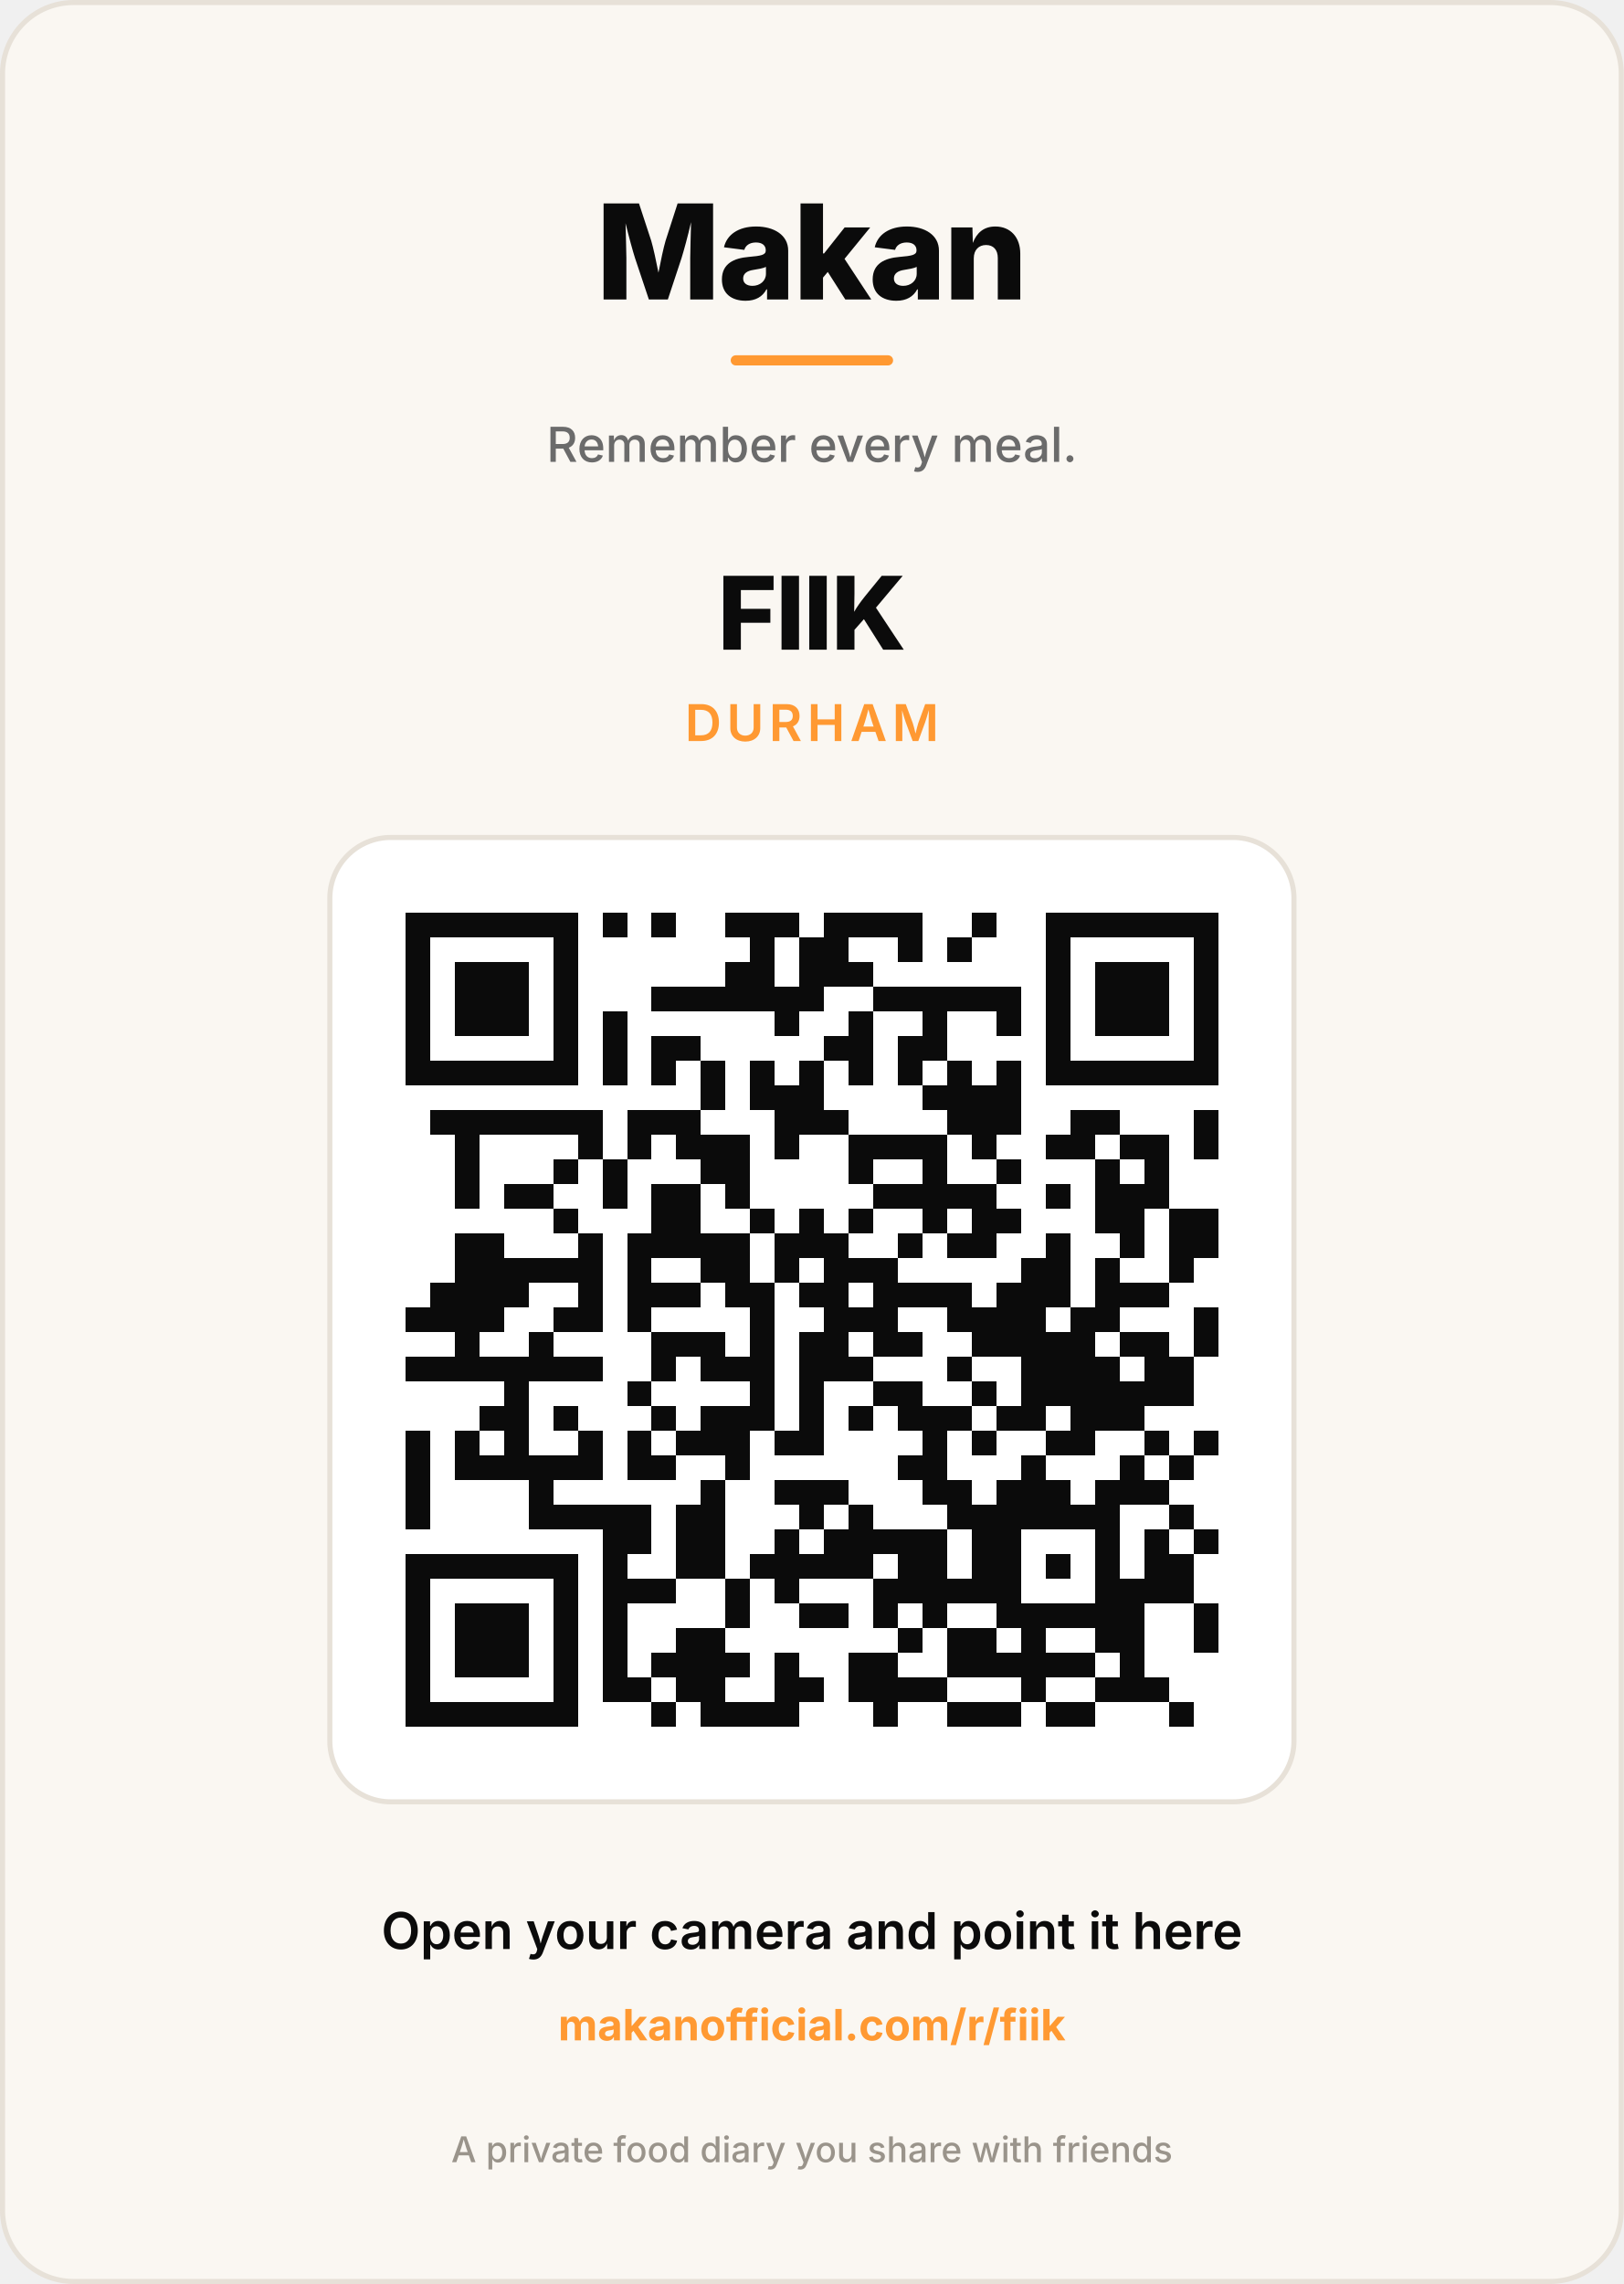
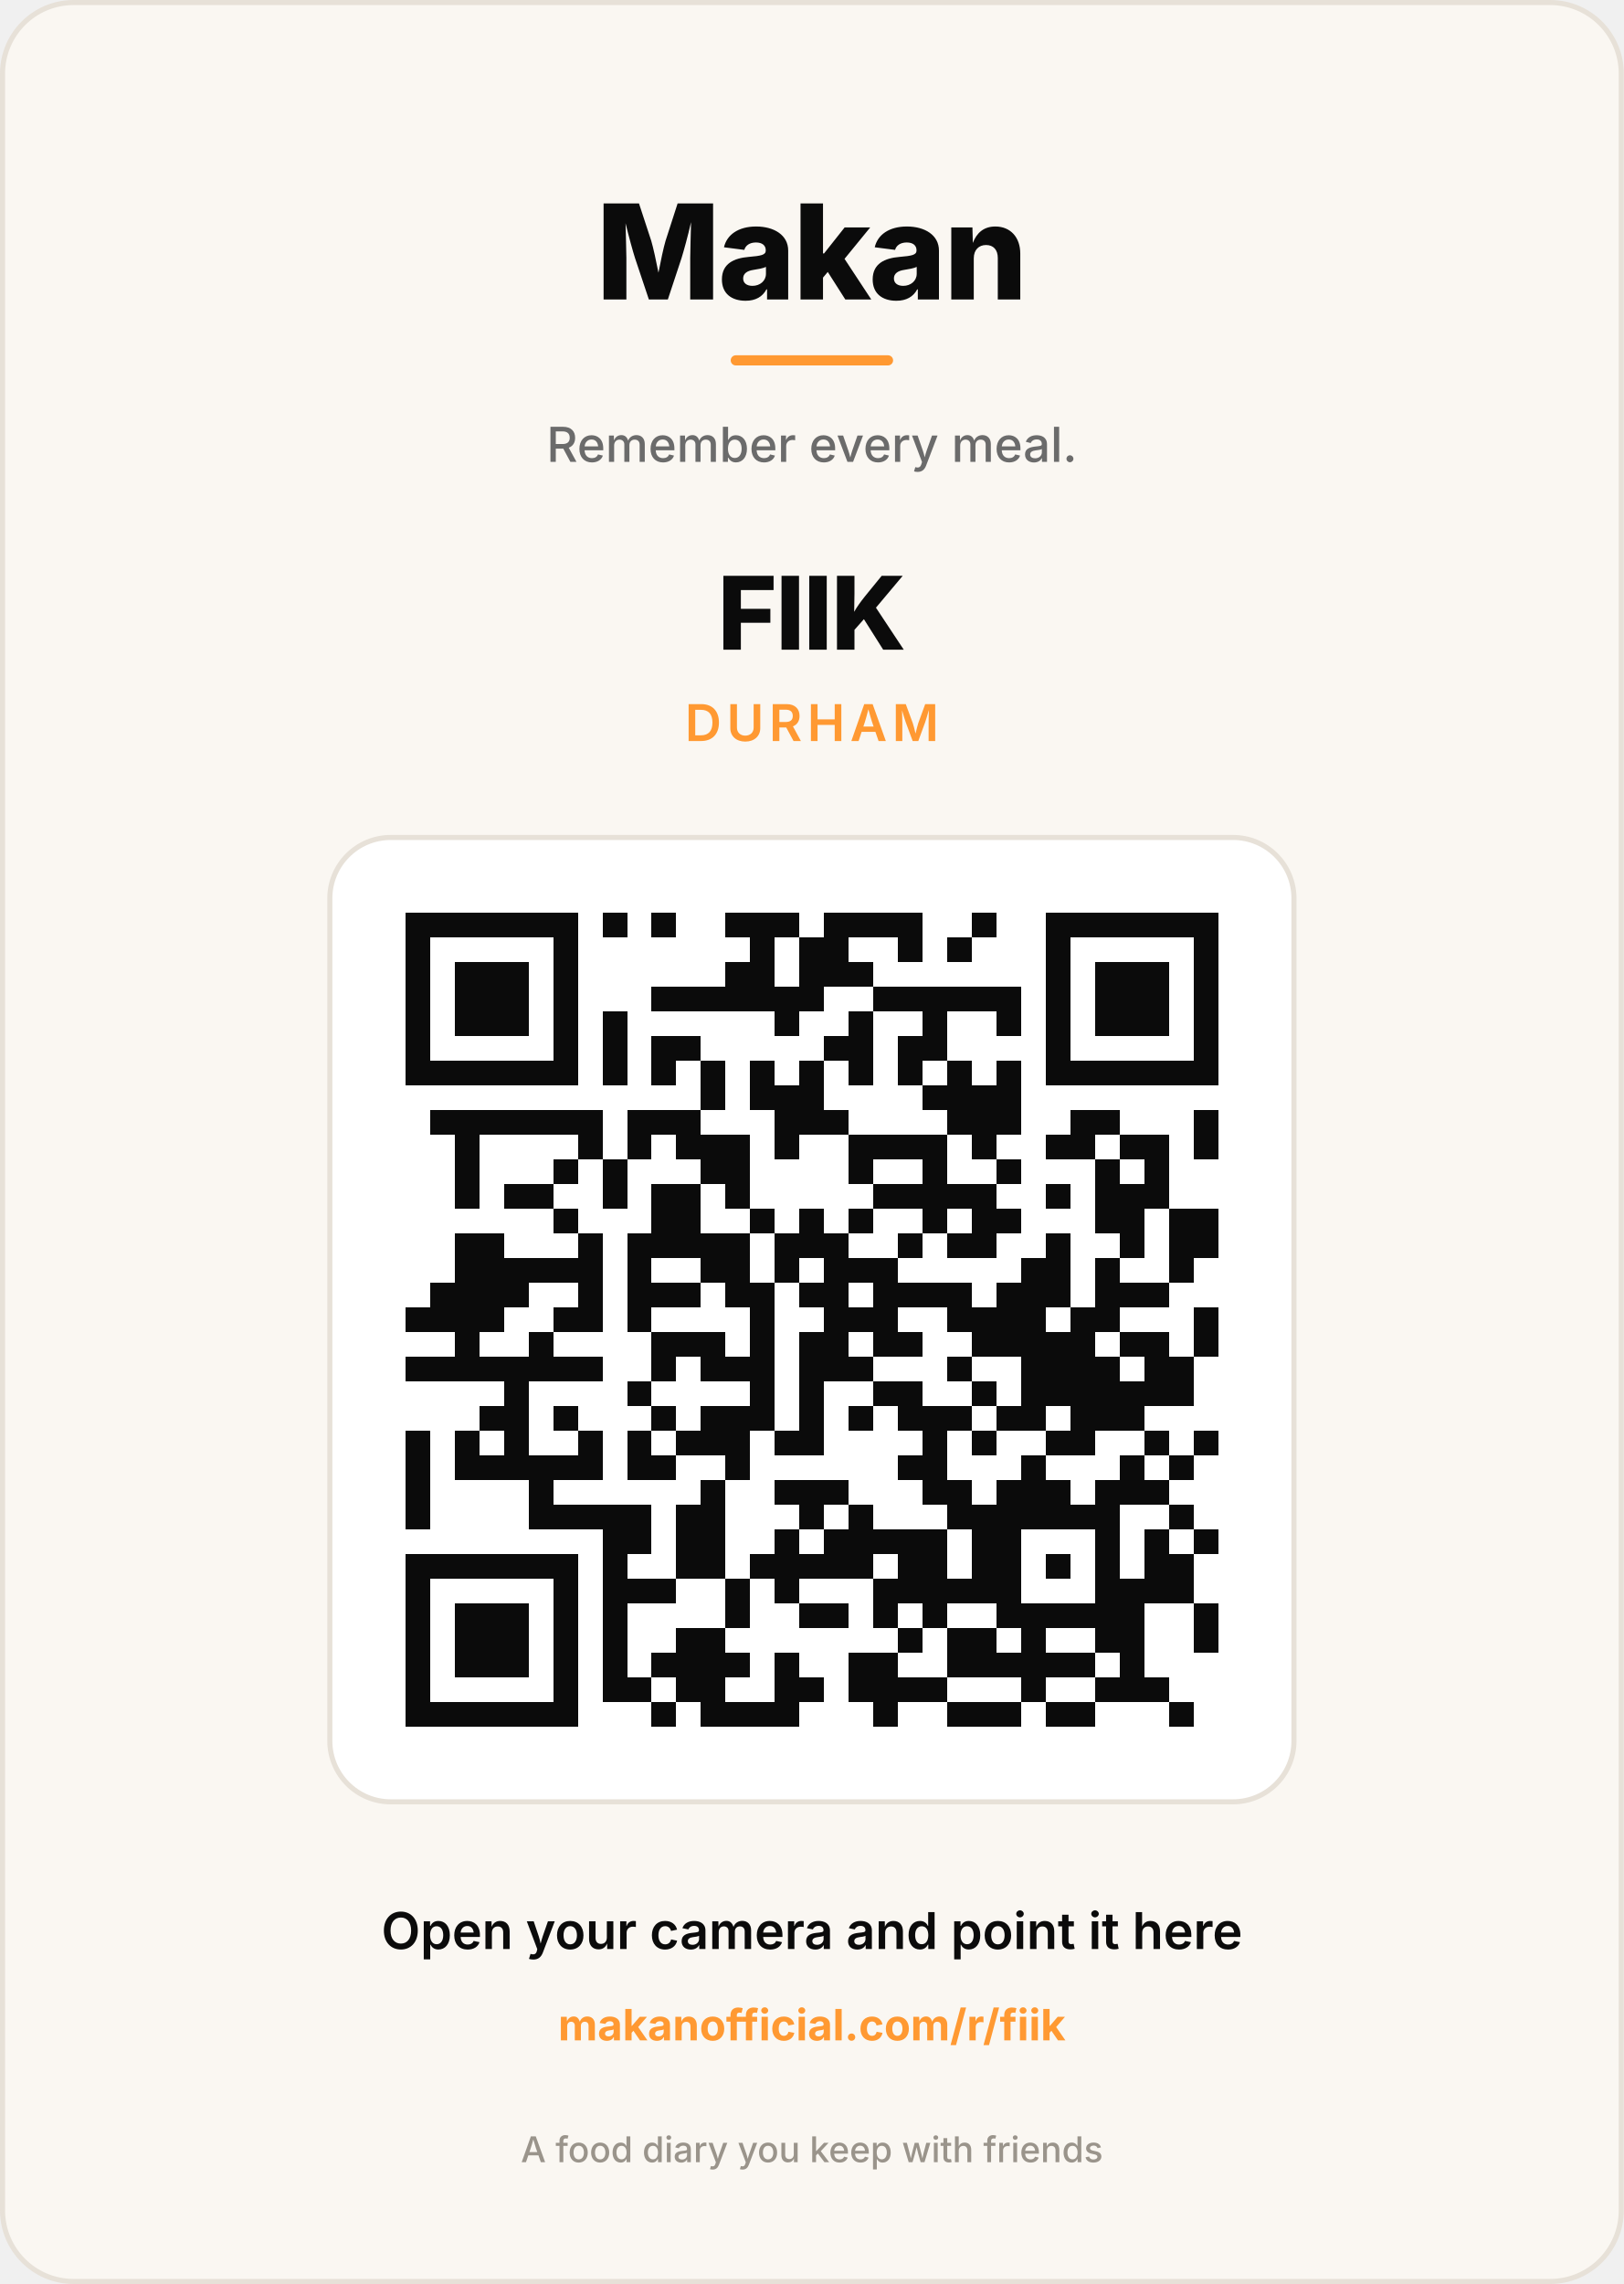
<svg xmlns="http://www.w3.org/2000/svg" width="640" height="900" viewBox="0 0 640 900">
  <rect x="1" y="1" width="638" height="898" rx="28" fill="#FAF7F2" stroke="#E7E1D8" stroke-width="2" />
  <text x="320" y="118" text-anchor="middle" font-family="Plus Jakarta Sans, system-ui, -apple-system, Segoe UI, sans-serif" font-size="52" font-weight="800" letter-spacing="-1" fill="#0B0B0B">Makan</text>
  <rect x="288" y="140" width="64" height="4" rx="2" fill="#FF9932" />
  <text x="320" y="182" text-anchor="middle" font-family="Plus Jakarta Sans, system-ui, -apple-system, Segoe UI, sans-serif" font-size="19" font-weight="500" fill="#6B6B6B">Remember every meal.</text>
  <text x="320" y="256" text-anchor="middle" font-family="Plus Jakarta Sans, system-ui, -apple-system, Segoe UI, sans-serif" font-size="40" font-weight="800" letter-spacing="-0.5" fill="#0B0B0B">FIIK</text>
  <text x="320" y="292" text-anchor="middle" font-family="Plus Jakarta Sans, system-ui, -apple-system, Segoe UI, sans-serif" font-size="20" font-weight="600" letter-spacing="2" fill="#FF9932">DURHAM</text>
  <rect x="130" y="330" width="380" height="380" rx="24" fill="#FFFFFF" stroke="#E7E1D8" stroke-width="2" />
  <svg x="150" y="350" width="340" height="340" viewBox="0 0 35 35" shape-rendering="crispEdges">
    <path fill="#FFFFFF" d="M0 0h35v35H0z" />
    <path stroke="#0B0B0B" d="M1 1.5h7m1 0h1m1 0h1m2 0h3m1 0h4m2 0h1m2 0h7M1 2.5h1m5 0h1m7 0h1m1 0h2m2 0h1m1 0h1m3 0h1m5 0h1M1 3.5h1m1 0h3m1 0h1m6 0h2m1 0h3m7 0h1m1 0h3m1 0h1M1 4.5h1m1 0h3m1 0h1m3 0h7m2 0h6m1 0h1m1 0h3m1 0h1M1 5.5h1m1 0h3m1 0h1m1 0h1m6 0h1m2 0h1m2 0h1m2 0h1m1 0h1m1 0h3m1 0h1M1 6.5h1m5 0h1m1 0h1m1 0h2m5 0h2m1 0h2m4 0h1m5 0h1M1 7.5h7m1 0h1m1 0h1m1 0h1m1 0h1m1 0h1m1 0h1m1 0h1m1 0h1m1 0h1m1 0h7M13 8.5h1m1 0h3m4 0h4M2 9.5h7m1 0h3m3 0h3m4 0h3m2 0h2m3 0h1M3 10.5h1m4 0h1m1 0h1m1 0h3m1 0h1m2 0h4m1 0h1m2 0h2m1 0h2m1 0h1M3 11.5h1m3 0h1m1 0h1m3 0h2m4 0h1m2 0h1m2 0h1m3 0h1m1 0h1M3 12.5h1m1 0h2m2 0h1m1 0h2m1 0h1m5 0h5m2 0h1m1 0h3M7 13.5h1m3 0h2m2 0h1m1 0h1m1 0h1m2 0h1m1 0h2m3 0h2m1 0h2M3 14.5h2m3 0h1m1 0h5m1 0h3m2 0h1m1 0h2m2 0h1m2 0h1m1 0h2M3 15.5h6m1 0h1m2 0h2m1 0h1m1 0h3m5 0h2m1 0h1m2 0h1M2 16.5h4m2 0h1m1 0h3m1 0h2m1 0h2m1 0h4m1 0h3m1 0h3M1 17.5h4m2 0h2m1 0h1m4 0h1m2 0h3m2 0h4m1 0h2m3 0h1M3 18.5h1m2 0h1m4 0h3m1 0h1m1 0h2m1 0h2m2 0h5m1 0h2m1 0h1M1 19.5h8m2 0h1m1 0h3m1 0h3m3 0h1m2 0h4m1 0h2M5 20.5h1m4 0h1m4 0h1m1 0h1m2 0h2m2 0h1m1 0h7M4 21.5h2m1 0h1m3 0h1m1 0h3m1 0h1m1 0h1m1 0h3m1 0h2m1 0h3M1 22.5h1m1 0h1m1 0h1m2 0h1m1 0h1m1 0h3m1 0h2m4 0h1m1 0h1m2 0h2m2 0h1m1 0h1M1 23.5h1m1 0h6m1 0h2m2 0h1m6 0h2m3 0h1m3 0h1m1 0h1M1 24.5h1m4 0h1m6 0h1m2 0h3m3 0h2m1 0h3m1 0h3M1 25.5h1m4 0h5m1 0h2m3 0h1m1 0h1m3 0h7m2 0h1M9 26.5h2m1 0h2m2 0h1m1 0h5m1 0h2m3 0h1m1 0h1m1 0h1M1 27.5h7m1 0h1m2 0h2m1 0h5m1 0h2m1 0h2m1 0h1m1 0h1m1 0h2M1 28.5h1m5 0h1m1 0h3m2 0h1m1 0h1m3 0h6m3 0h4M1 29.5h1m1 0h3m1 0h1m1 0h1m4 0h1m2 0h2m1 0h1m1 0h1m2 0h6m2 0h1M1 30.5h1m1 0h3m1 0h1m1 0h1m2 0h2m7 0h1m1 0h2m1 0h1m2 0h2m2 0h1M1 31.5h1m1 0h3m1 0h1m1 0h1m1 0h4m1 0h1m2 0h2m2 0h6m1 0h1M1 32.5h1m5 0h1m1 0h2m1 0h2m2 0h2m1 0h4m3 0h1m2 0h3M1 33.5h7m3 0h1m1 0h4m3 0h1m2 0h3m1 0h2m3 0h1" />
  </svg>
  <text x="320" y="768" text-anchor="middle" font-family="Plus Jakarta Sans, system-ui, -apple-system, Segoe UI, sans-serif" font-size="20" font-weight="600" fill="#0B0B0B">Open your camera and point it here</text>
  <text x="320" y="804" text-anchor="middle" font-family="Plus Jakarta Sans, system-ui, -apple-system, Segoe UI, sans-serif" font-size="17" font-weight="700" fill="#FF9932">makanofficial.com/r/fiik</text>
-   <text x="320" y="852" text-anchor="middle" font-family="Plus Jakarta Sans, system-ui, -apple-system, Segoe UI, sans-serif" font-size="14" font-weight="500" fill="#9A948B">A private food diary you share with friends</text>
+   <text x="320" y="852" text-anchor="middle" font-family="Plus Jakarta Sans, system-ui, -apple-system, Segoe UI, sans-serif" font-size="14" font-weight="500" fill="#9A948B">A food diary you keep with friends</text>
</svg>
